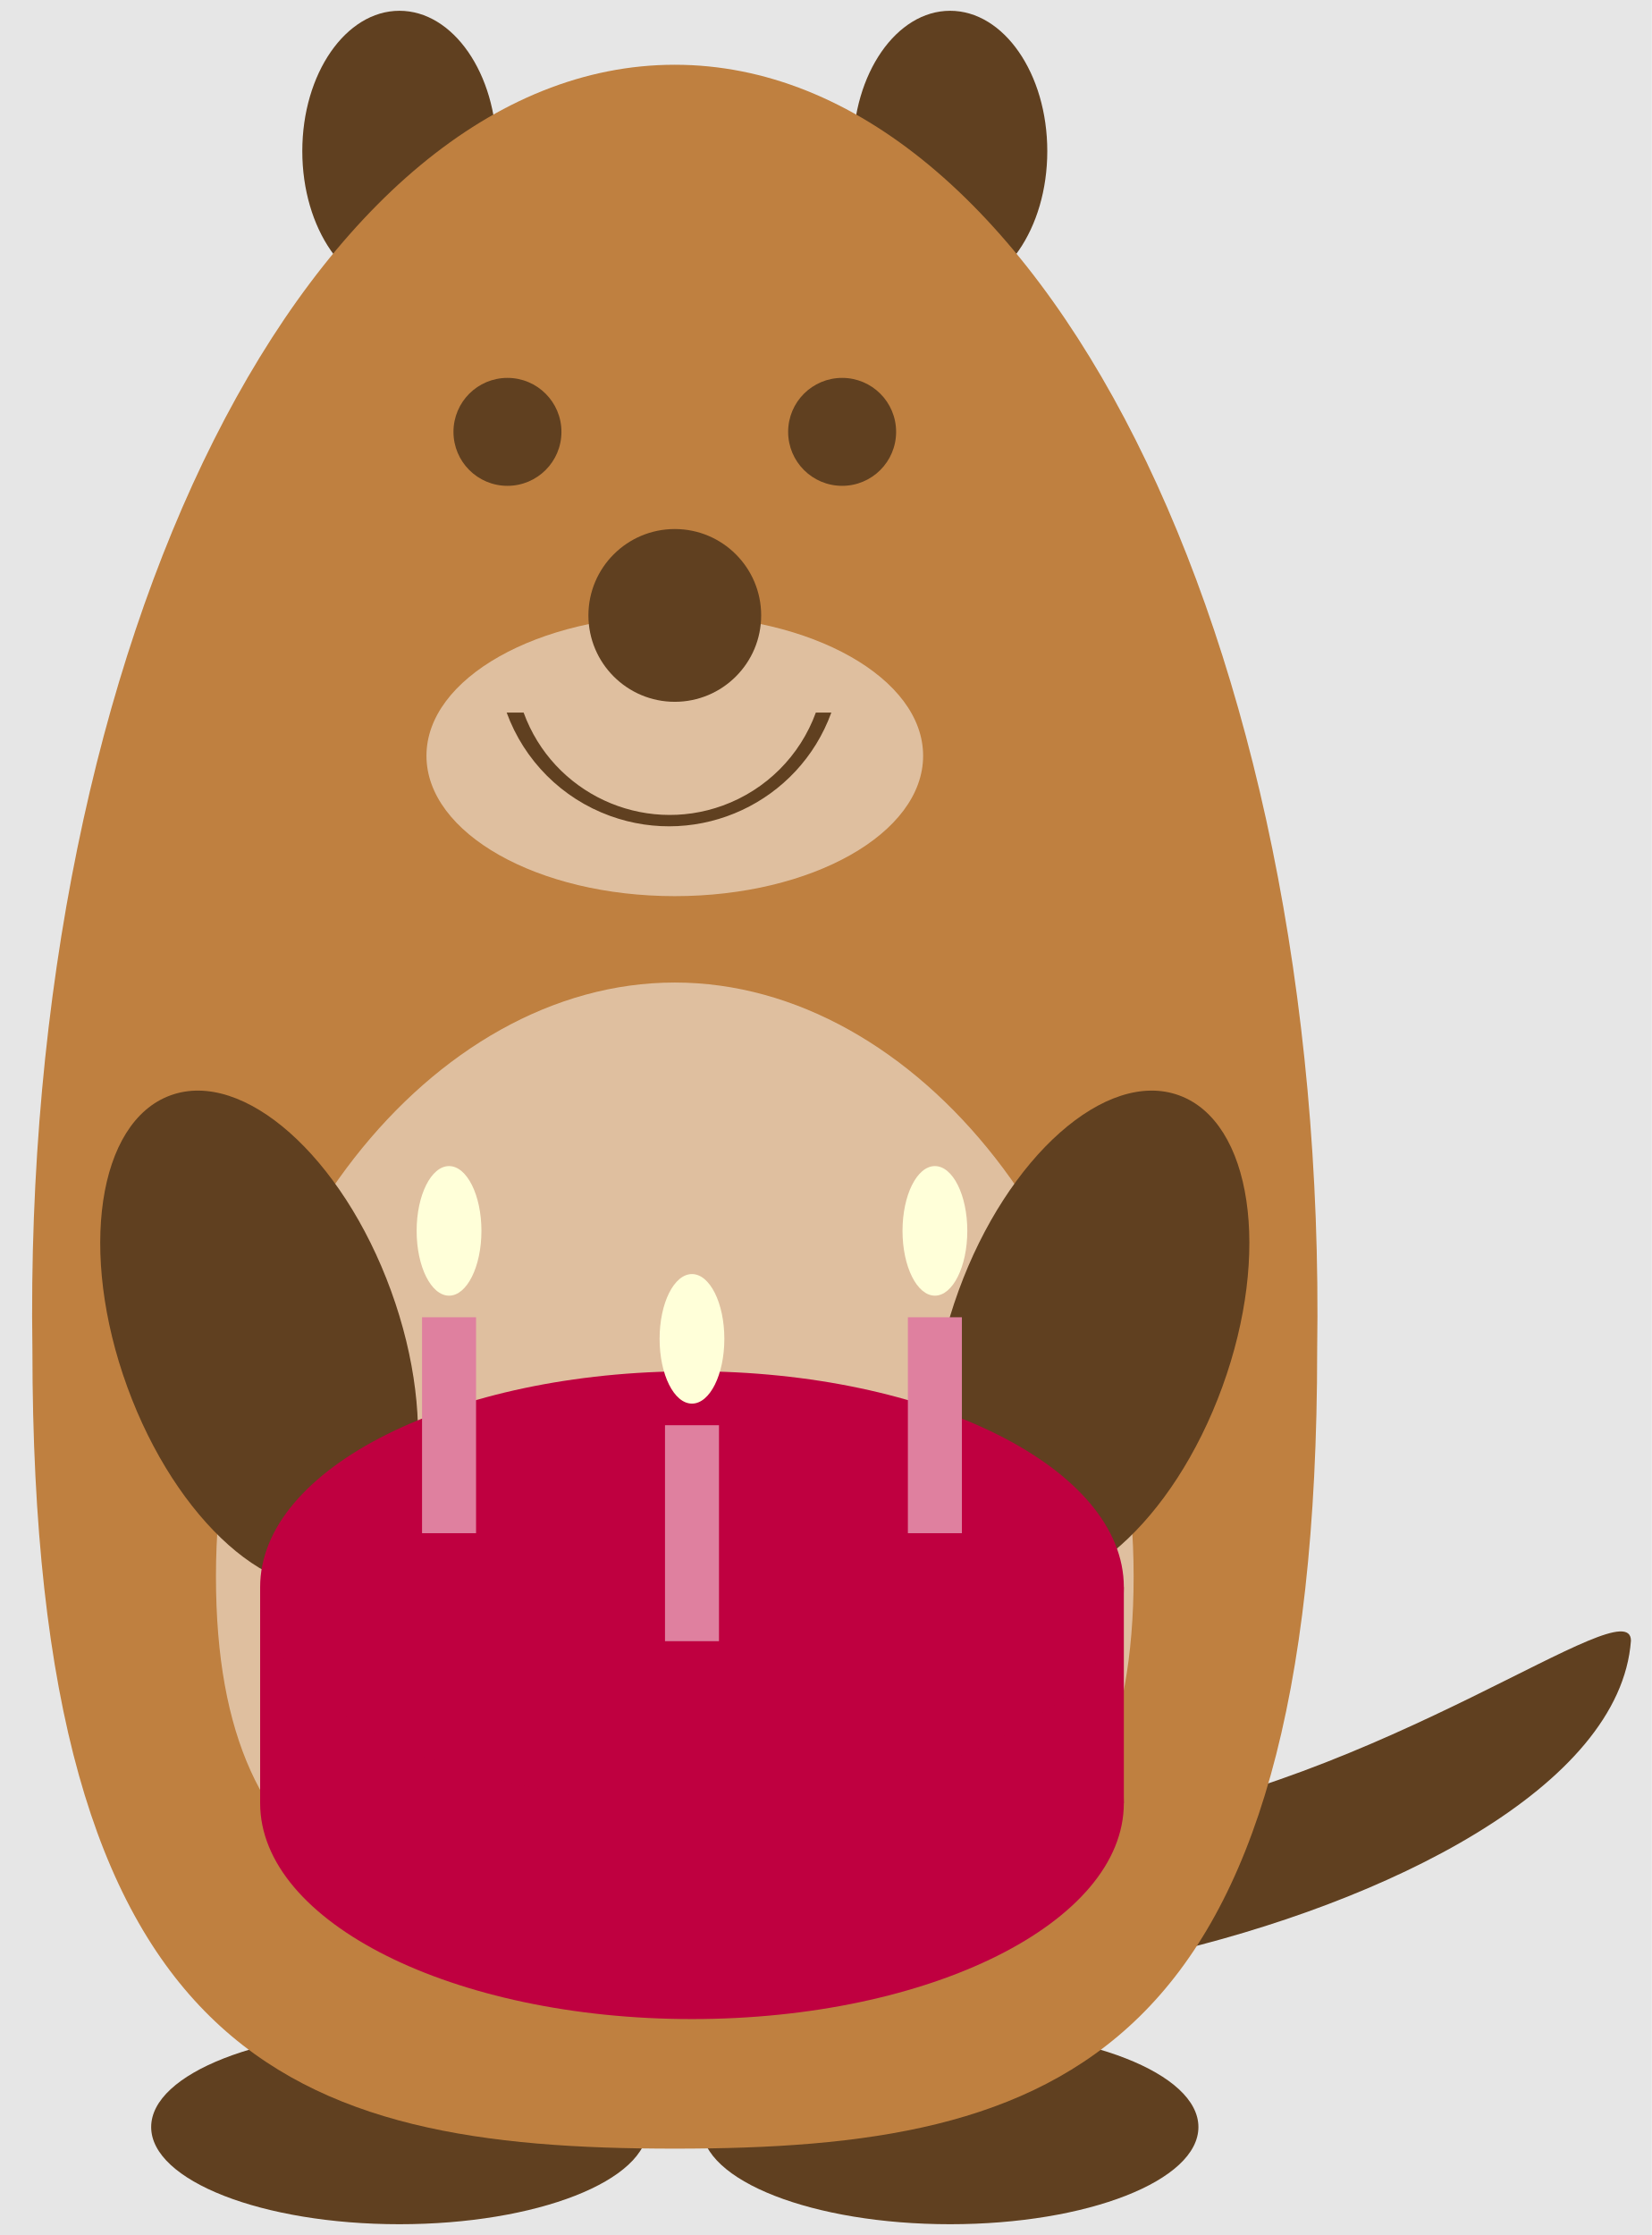
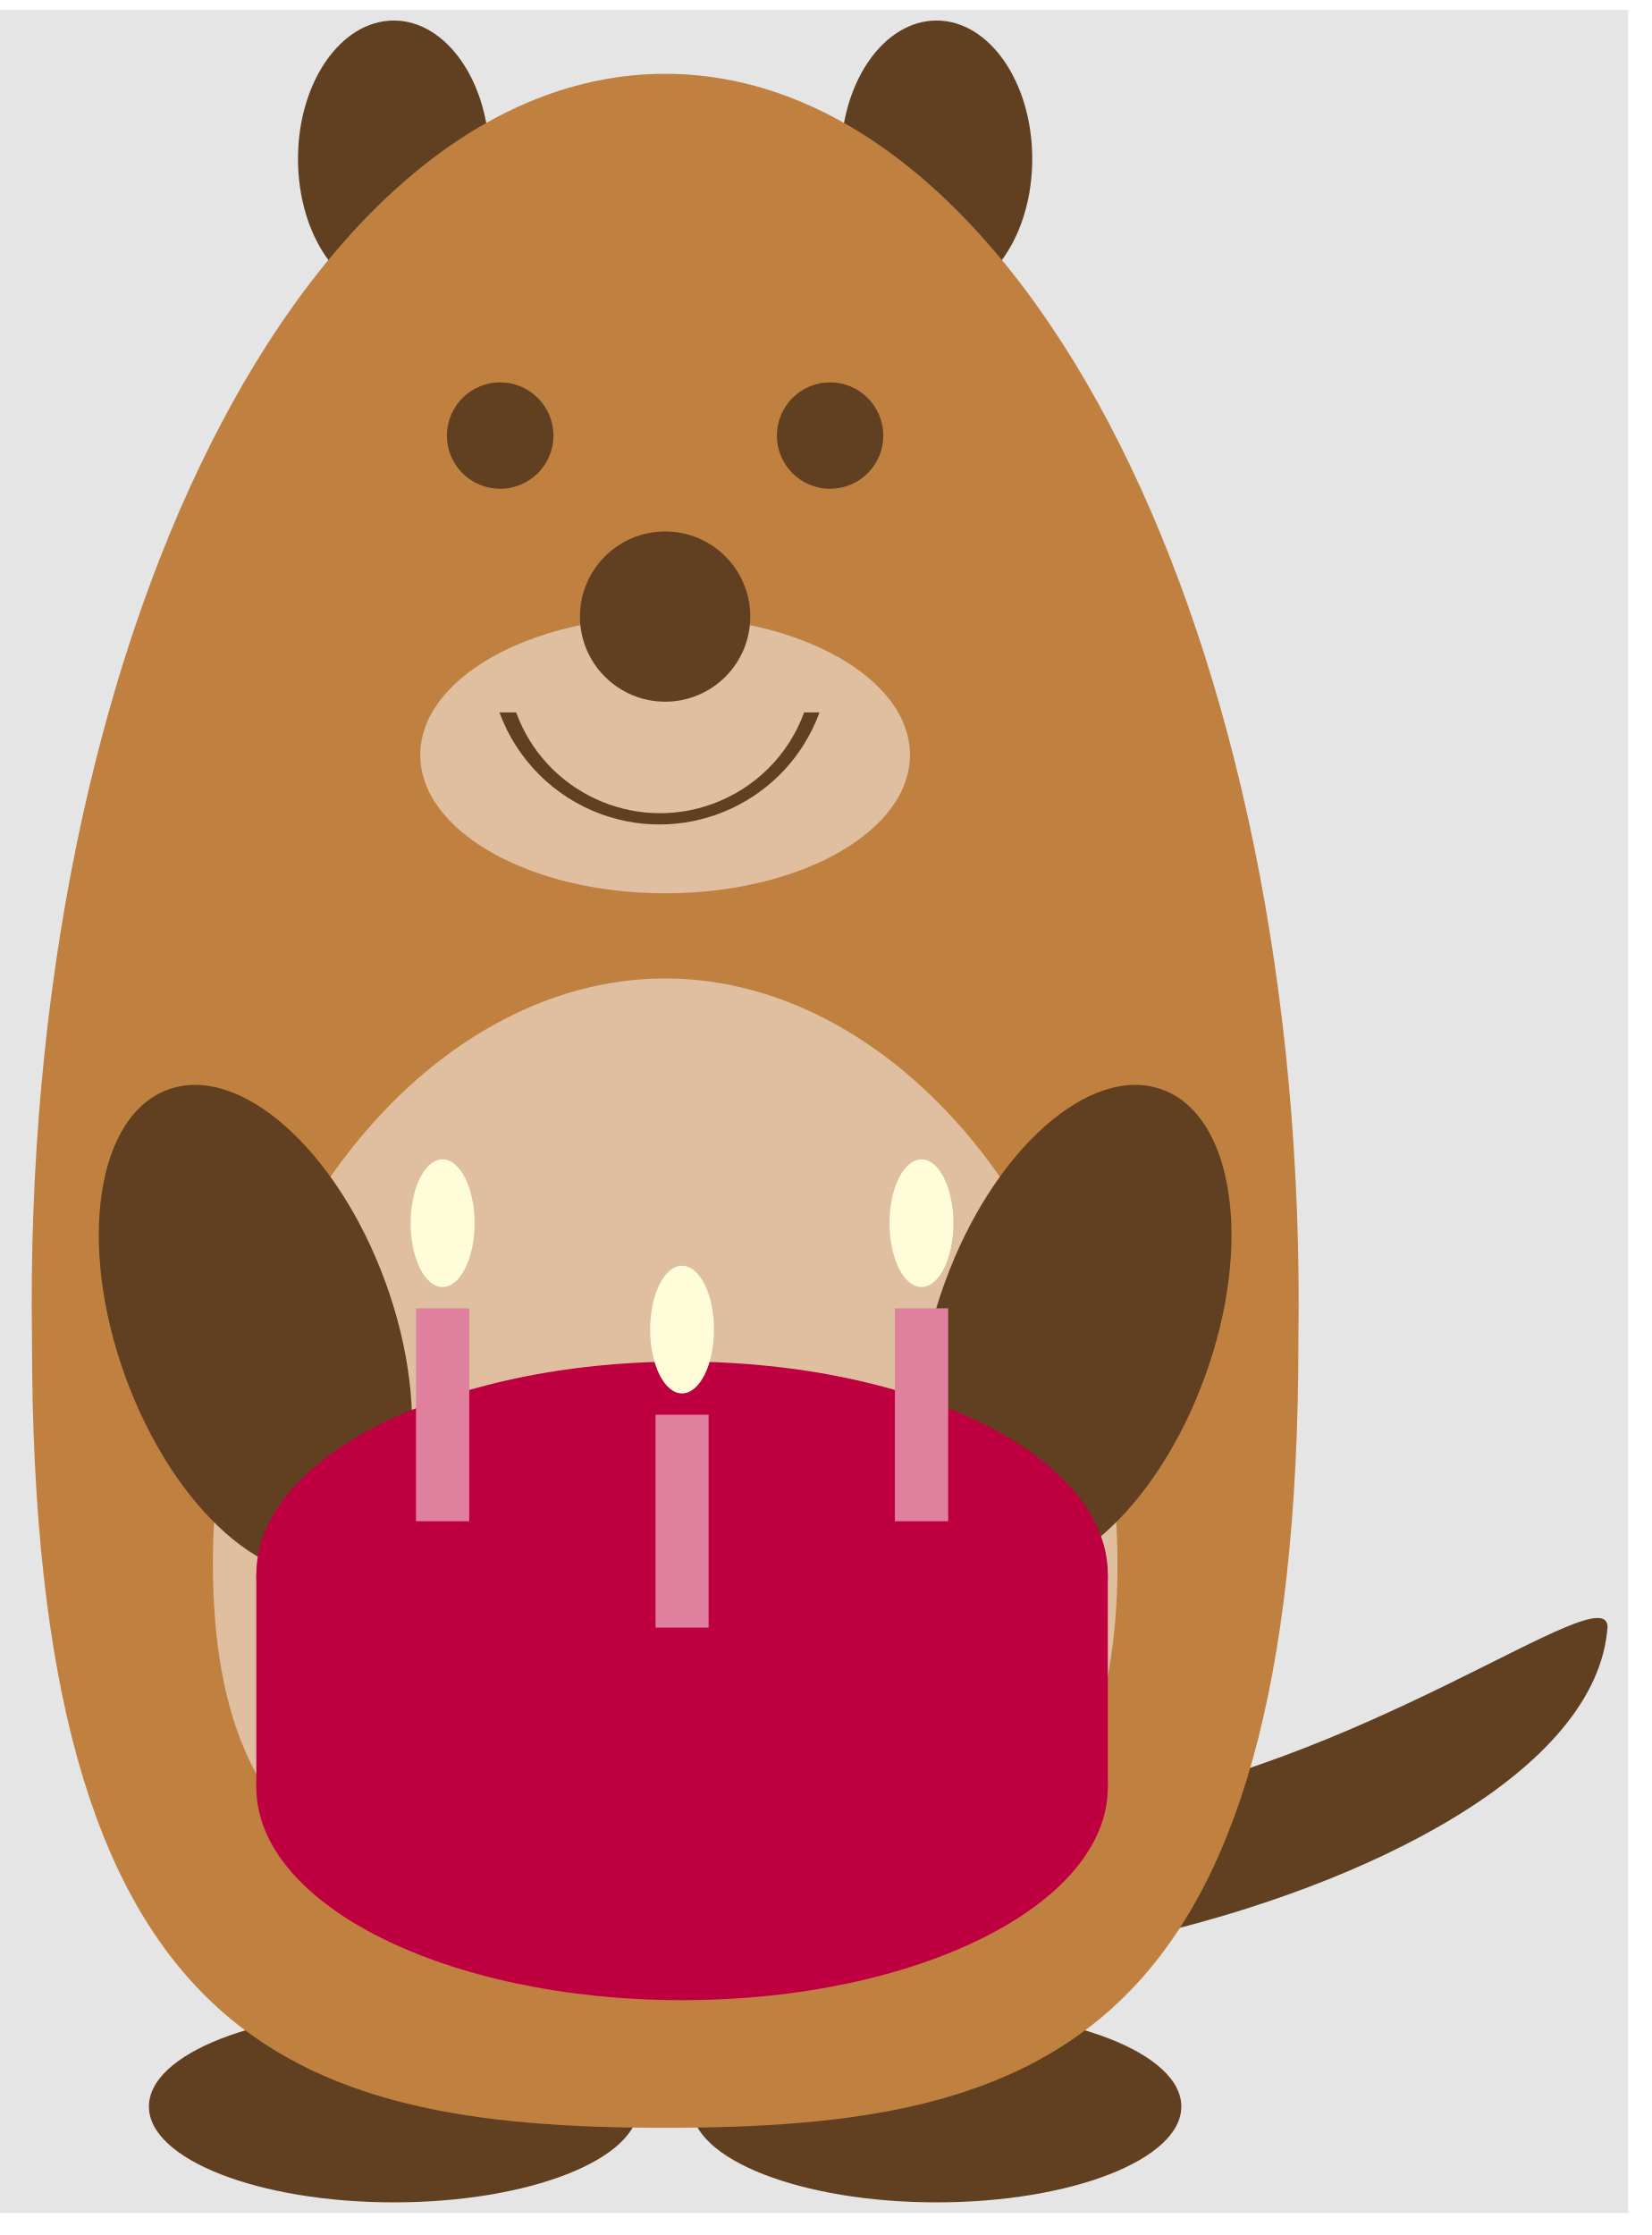
- <svg xmlns="http://www.w3.org/2000/svg" version="1.1" viewBox="0 0 43.37 58.677">
-   <g id="page1">
-     <path d="M0 58.677H43.37V0H0Z" fill="#e6e6e6" />
-     <path d="M17.008 55.843C17.008 54.434 14.089 53.292 10.488 53.292S3.969 54.434 3.969 55.843C3.969 57.252 6.888 58.394 10.488 58.394S17.008 57.252 17.008 55.843Z" fill="#604020" />
-     <path d="M31.465 55.843C31.465 54.434 28.546 53.292 24.946 53.292S18.426 54.434 18.426 55.843C18.426 57.252 21.345 58.394 24.946 58.394S31.465 57.252 31.465 55.843Z" fill="#604020" />
-     <path d="M27.497 3.968C27.497 1.933 26.355 .283 24.946 .283S22.394 1.933 22.394 3.968S23.537 7.653 24.946 7.653S27.497 6.003 27.497 3.968Z" fill="#604020" />
-     <path d="M13.04 3.968C13.04 1.933 11.897 .283 10.488 .283S7.937 1.933 7.937 3.968S9.079 7.653 10.488 7.653S13.04 6.003 13.04 3.968Z" fill="#604020" />
-     <path d="M42.821 43.075C42.254 50.732 18.474 55.27 18.19 49.598C17.624 46.193 20.846 49.048 28.917 47.897C36.304 46.842 42.821 41.655 42.821 43.075" fill="#604020" />
-     <path d="M34.583 35.433C34.583 54.142 27.78 56.41 17.717 56.41S.851 54.142 .851 35.433C.567 16.724 8.221 1.7 17.717 1.7S34.867 16.724 34.583 35.433Z" fill="#bf8040" />
-     <path d="M29.764 41.386C29.764 49.89 24.662 51.024 17.717 51.024S5.67 49.89 5.67 41.386C5.67 32.882 11.339 25.795 17.717 25.795S29.764 32.882 29.764 41.386Z" fill="#dfbf9f" />
-     <path d="M30.957 28.757C29.045 28.06 26.453 30.358 25.167 33.889C23.882 37.42 24.391 40.847 26.303 41.543C28.216 42.239 30.808 39.941 32.093 36.41C33.378 32.879 32.87 29.453 30.957 28.757Z" fill="#604020" />
-     <path d="M9.131 41.543C11.043 40.847 11.552 37.42 10.267 33.889C8.982 30.358 6.389 28.06 4.477 28.757C2.564 29.453 2.056 32.879 3.341 36.41C4.626 39.941 7.218 42.239 9.131 41.543Z" fill="#604020" />
-     <path d="M24.237 19.842C24.237 17.807 21.318 16.157 17.717 16.157S11.197 17.807 11.197 19.842C11.197 21.877 14.116 23.527 17.717 23.527S24.237 21.877 24.237 19.842Z" fill="#dfbf9f" />
-     <path d="M19.985 16.157C19.985 14.904 18.969 13.889 17.717 13.889S15.449 14.904 15.449 16.157C15.449 17.409 16.465 18.425 17.717 18.425S19.985 17.409 19.985 16.157Z" fill="#604020" />
-     <path d="M14.741 11.338C14.741 10.555 14.106 9.921 13.323 9.921C12.54 9.921 11.906 10.555 11.906 11.338C11.906 12.121 12.54 12.755 13.323 12.755C14.106 12.755 14.741 12.121 14.741 11.338Z" fill="#604020" />
-     <path d="M23.528 11.338C23.528 10.555 22.894 9.921 22.111 9.921C21.328 9.921 20.693 10.555 20.693 11.338C20.693 12.121 21.328 12.755 22.111 12.755C22.894 12.755 23.528 12.121 23.528 11.338Z" fill="#604020" />
-     <path d="M21.827 18.708C20.971 21.062 18.368 22.276 16.014 21.419C14.754 20.961 13.762 19.968 13.303 18.708H13.748C14.52 20.827 16.862 21.919 18.98 21.148C20.114 20.735 21.007 19.842 21.42 18.708Z" fill="#604020" />
-     <path d="M29.507 47.339C29.507 44.208 24.43 41.669 18.168 41.669C11.906 41.669 6.83 44.208 6.83 47.339C6.83 50.47 11.906 53.008 18.168 53.008C24.43 53.008 29.507 50.47 29.507 47.339Z" fill="#bf0040" />
-     <path d="M6.83 47.339V41.669H29.507V47.339Z" fill="#bf0040" />
-     <path d="M29.507 41.669C29.507 38.538 24.43 36 18.168 36C11.906 36 6.83 38.538 6.83 41.669C6.83 44.8 11.906 47.339 18.168 47.339C24.43 47.339 29.507 44.8 29.507 41.669Z" fill="#bf0040" />
-     <path d="M11.081 40.252V34.583H12.499V40.252Z" fill="#df809f" />
-     <path d="M23.837 40.252V34.583H25.255V40.252Z" fill="#df809f" />
-     <path d="M17.46 43.087V37.417H18.877V43.087Z" fill="#df809f" />
-     <path d="M19.018 35.15C19.018 34.21 18.638 33.449 18.168 33.449C17.698 33.449 17.318 34.21 17.318 35.15S17.698 36.85 18.168 36.85C18.638 36.85 19.018 36.089 19.018 35.15Z" fill="#ffffd9" />
-     <path d="M25.397 32.315C25.397 31.376 25.016 30.614 24.546 30.614S23.696 31.376 23.696 32.315S24.077 34.016 24.546 34.016S25.397 33.254 25.397 32.315Z" fill="#ffffd9" />
-     <path d="M12.64 32.315C12.64 31.376 12.259 30.614 11.79 30.614S10.939 31.376 10.939 32.315S11.32 34.016 11.79 34.016S12.64 33.254 12.64 32.315Z" fill="#ffffd9" />
+ <svg xmlns="http://www.w3.org/2000/svg" width="43.37" height="58.677" viewBox="0 0 43.37 58.677">
+   <defs>
+     <clipPath id="clip-0">
+       <path clip-rule="nonzero" d="M 0 0.262 L 42.75 0.262 L 42.75 58.098 L 0 58.098 Z M 0 0.262 " />
+     </clipPath>
+     <clipPath id="clip-1">
+       <path clip-rule="nonzero" d="M 22 0.262 L 28 0.262 L 28 8 L 22 8 Z M 22 0.262 " />
+     </clipPath>
+     <clipPath id="clip-2">
+       <path clip-rule="nonzero" d="M 7 0.262 L 13 0.262 L 13 8 L 7 8 Z M 7 0.262 " />
+     </clipPath>
+     <clipPath id="clip-3">
+       <path clip-rule="nonzero" d="M 17 42 L 42.75 42 L 42.75 52 L 17 52 Z M 17 42 " />
+     </clipPath>
+   </defs>
+   <g clip-path="url(#clip-0)">
+     <path fill-rule="nonzero" fill="rgb(89.999%, 89.999%, 89.999%)" fill-opacity="1" d="M 0 58.098 L 42.75 58.098 L 42.75 0.262 L 0 0.262 Z M 0 58.098 " />
  </g>
+   <path fill-rule="nonzero" fill="rgb(37.5%, 25%, 12.5%)" fill-opacity="1" d="M 16.766 55.305 C 16.766 53.914 13.887 52.789 10.34 52.789 C 6.789 52.789 3.91 53.914 3.91 55.305 C 3.91 56.691 6.789 57.82 10.34 57.82 C 13.887 57.82 16.766 56.691 16.766 55.305 Z M 16.766 55.305 " />
+   <path fill-rule="nonzero" fill="rgb(37.5%, 25%, 12.5%)" fill-opacity="1" d="M 31.016 55.305 C 31.016 53.914 28.137 52.789 24.59 52.789 C 21.039 52.789 18.16 53.914 18.16 55.305 C 18.16 56.691 21.039 57.82 24.59 57.82 C 28.137 57.82 31.016 56.691 31.016 55.305 Z M 31.016 55.305 " />
+   <g clip-path="url(#clip-1)">
+     <path fill-rule="nonzero" fill="rgb(37.5%, 25%, 12.5%)" fill-opacity="1" d="M 27.102 4.172 C 27.102 2.164 25.977 0.539 24.59 0.539 C 23.199 0.539 22.074 2.164 22.074 4.172 C 22.074 6.18 23.199 7.805 24.59 7.805 C 25.977 7.805 27.102 6.18 27.102 4.172 Z M 27.102 4.172 " />
+   </g>
+   <g clip-path="url(#clip-2)">
+     <path fill-rule="nonzero" fill="rgb(37.5%, 25%, 12.5%)" fill-opacity="1" d="M 12.852 4.172 C 12.852 2.164 11.727 0.539 10.34 0.539 C 8.949 0.539 7.824 2.164 7.824 4.172 C 7.824 6.18 8.949 7.805 10.34 7.805 C 11.727 7.805 12.852 6.18 12.852 4.172 Z M 12.852 4.172 " />
+   </g>
+   <g clip-path="url(#clip-3)">
+     <path fill-rule="nonzero" fill="rgb(37.5%, 25%, 12.5%)" fill-opacity="1" d="M 42.207 42.719 C 41.648 50.266 18.211 54.738 17.93 49.148 C 17.371 45.793 20.547 48.605 28.504 47.473 C 35.785 46.434 42.207 41.32 42.207 42.719 " />
+   </g>
+   <path fill-rule="nonzero" fill="rgb(75%, 50%, 25%)" fill-opacity="1" d="M 34.09 35.188 C 34.09 53.629 27.383 55.863 17.465 55.863 C 7.543 55.863 0.84 53.629 0.84 35.188 C 0.559 16.746 8.102 1.938 17.465 1.938 C 26.824 1.938 34.367 16.746 34.09 35.188 Z M 34.09 35.188 " />
+   <path fill-rule="nonzero" fill="rgb(87.5%, 75%, 62.5%)" fill-opacity="1" d="M 29.34 41.055 C 29.34 49.438 24.309 50.555 17.465 50.555 C 10.617 50.555 5.59 49.438 5.59 41.055 C 5.59 32.672 11.176 25.688 17.465 25.688 C 23.75 25.688 29.34 32.672 29.34 41.055 Z M 29.34 41.055 " />
+   <path fill-rule="nonzero" fill="rgb(37.5%, 25%, 12.5%)" fill-opacity="1" d="M 30.516 28.605 C 28.629 27.918 26.074 30.184 24.809 33.664 C 23.539 37.145 24.043 40.523 25.926 41.207 C 27.812 41.895 30.367 39.629 31.633 36.148 C 32.902 32.668 32.398 29.293 30.516 28.605 Z M 30.516 28.605 " />
+   <path fill-rule="nonzero" fill="rgb(37.5%, 25%, 12.5%)" fill-opacity="1" d="M 9 41.207 C 10.887 40.523 11.387 37.145 10.121 33.664 C 8.852 30.184 6.297 27.918 4.414 28.605 C 2.527 29.293 2.027 32.668 3.293 36.148 C 4.559 39.629 7.113 41.895 9 41.207 Z M 9 41.207 " />
+   <path fill-rule="nonzero" fill="rgb(87.5%, 75%, 62.5%)" fill-opacity="1" d="M 23.891 19.82 C 23.891 17.812 21.012 16.188 17.465 16.188 C 13.914 16.188 11.035 17.812 11.035 19.82 C 11.035 21.824 13.914 23.453 17.465 23.453 C 21.012 23.453 23.891 21.824 23.891 19.82 Z M 23.891 19.82 " />
+   <path fill-rule="nonzero" fill="rgb(37.5%, 25%, 12.5%)" fill-opacity="1" d="M 19.699 16.188 C 19.699 14.953 18.699 13.953 17.465 13.953 C 16.23 13.953 15.227 14.953 15.227 16.188 C 15.227 17.422 16.23 18.422 17.465 18.422 C 18.699 18.422 19.699 17.422 19.699 16.188 Z M 19.699 16.188 " />
+   <path fill-rule="nonzero" fill="rgb(37.5%, 25%, 12.5%)" fill-opacity="1" d="M 14.531 11.438 C 14.531 10.664 13.902 10.039 13.133 10.039 C 12.359 10.039 11.734 10.664 11.734 11.438 C 11.734 12.207 12.359 12.832 13.133 12.832 C 13.902 12.832 14.531 12.207 14.531 11.438 Z M 14.531 11.438 " />
+   <path fill-rule="nonzero" fill="rgb(37.5%, 25%, 12.5%)" fill-opacity="1" d="M 23.191 11.438 C 23.191 10.664 22.566 10.039 21.793 10.039 C 21.023 10.039 20.398 10.664 20.398 11.438 C 20.398 12.207 21.023 12.832 21.793 12.832 C 22.566 12.832 23.191 12.207 23.191 11.438 Z M 23.191 11.438 " />
+   <path fill-rule="nonzero" fill="rgb(37.5%, 25%, 12.5%)" fill-opacity="1" d="M 21.516 18.703 C 20.672 21.023 18.105 22.219 15.785 21.375 C 14.543 20.922 13.566 19.941 13.113 18.703 L 13.551 18.703 C 14.312 20.789 16.621 21.867 18.707 21.105 C 19.824 20.699 20.707 19.82 21.113 18.703 Z M 21.516 18.703 " />
+   <path fill-rule="nonzero" fill="rgb(75%, 0%, 25%)" fill-opacity="1" d="M 29.086 46.922 C 29.086 43.836 24.082 41.332 17.906 41.332 C 11.734 41.332 6.73 43.836 6.73 46.922 C 6.73 50.008 11.734 52.512 17.906 52.512 C 24.082 52.512 29.086 50.008 29.086 46.922 Z M 29.086 46.922 " />
+   <path fill-rule="nonzero" fill="rgb(75%, 0%, 25%)" fill-opacity="1" d="M 6.73 46.922 L 6.73 41.332 L 29.086 41.332 L 29.086 46.922 Z M 6.73 46.922 " />
+   <path fill-rule="nonzero" fill="rgb(75%, 0%, 25%)" fill-opacity="1" d="M 29.086 41.332 C 29.086 38.246 24.082 35.746 17.906 35.746 C 11.734 35.746 6.73 38.246 6.73 41.332 C 6.73 44.418 11.734 46.922 17.906 46.922 C 24.082 46.922 29.086 44.418 29.086 41.332 Z M 29.086 41.332 " />
+   <path fill-rule="nonzero" fill="rgb(87.5%, 50%, 62.5%)" fill-opacity="1" d="M 10.922 39.938 L 10.922 34.348 L 12.32 34.348 L 12.32 39.938 Z M 10.922 39.938 " />
+   <path fill-rule="nonzero" fill="rgb(87.5%, 50%, 62.5%)" fill-opacity="1" d="M 23.496 39.938 L 23.496 34.348 L 24.895 34.348 L 24.895 39.938 Z M 23.496 39.938 " />
+   <path fill-rule="nonzero" fill="rgb(87.5%, 50%, 62.5%)" fill-opacity="1" d="M 17.211 42.73 L 17.211 37.141 L 18.605 37.141 L 18.605 42.73 Z M 17.211 42.73 " />
+   <path fill-rule="nonzero" fill="rgb(100%, 99.234%, 85.001%)" fill-opacity="1" d="M 18.746 34.906 C 18.746 33.98 18.371 33.23 17.906 33.23 C 17.445 33.23 17.07 33.98 17.07 34.906 C 17.07 35.832 17.445 36.582 17.906 36.582 C 18.371 36.582 18.746 35.832 18.746 34.906 Z M 18.746 34.906 " />
+   <path fill-rule="nonzero" fill="rgb(100%, 99.234%, 85.001%)" fill-opacity="1" d="M 25.031 32.113 C 25.031 31.188 24.656 30.438 24.195 30.438 C 23.73 30.438 23.355 31.188 23.355 32.113 C 23.355 33.039 23.73 33.789 24.195 33.789 C 24.656 33.789 25.031 33.039 25.031 32.113 Z M 25.031 32.113 " />
+   <path fill-rule="nonzero" fill="rgb(100%, 99.234%, 85.001%)" fill-opacity="1" d="M 12.461 32.113 C 12.461 31.188 12.082 30.438 11.621 30.438 C 11.156 30.438 10.781 31.188 10.781 32.113 C 10.781 33.039 11.156 33.789 11.621 33.789 C 12.082 33.789 12.461 33.039 12.461 32.113 Z M 12.461 32.113 " />
</svg>
